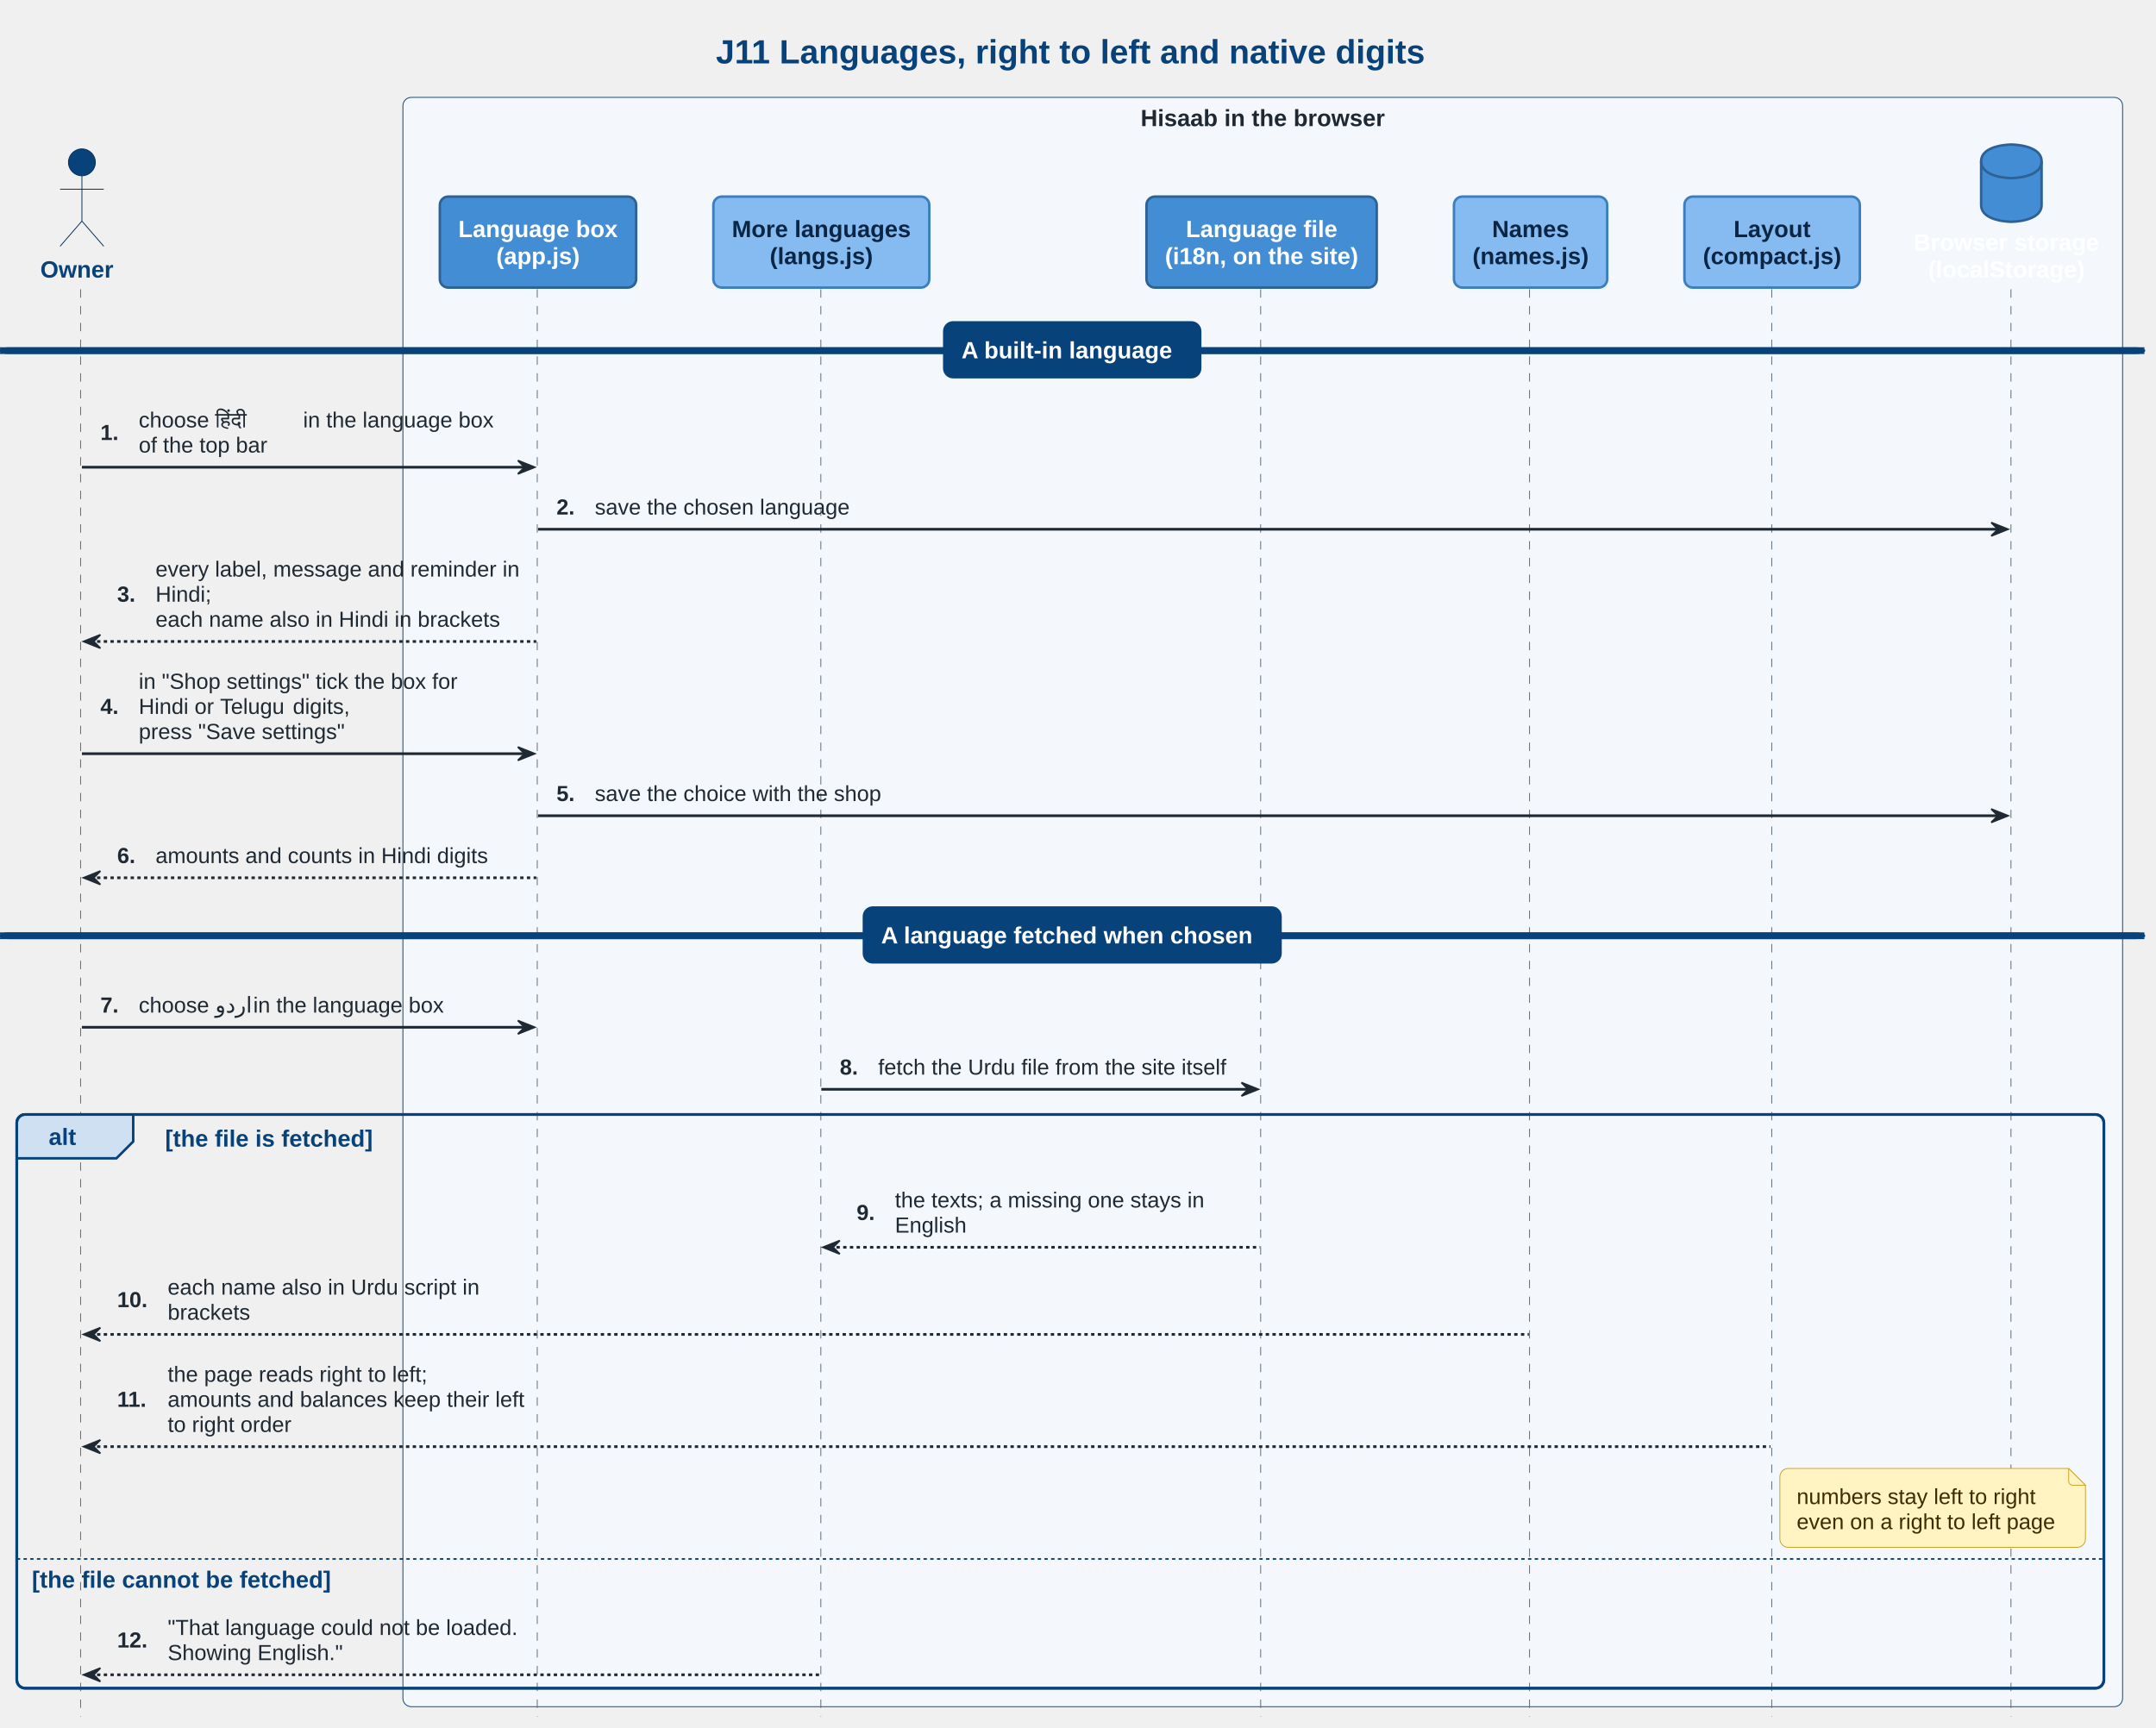
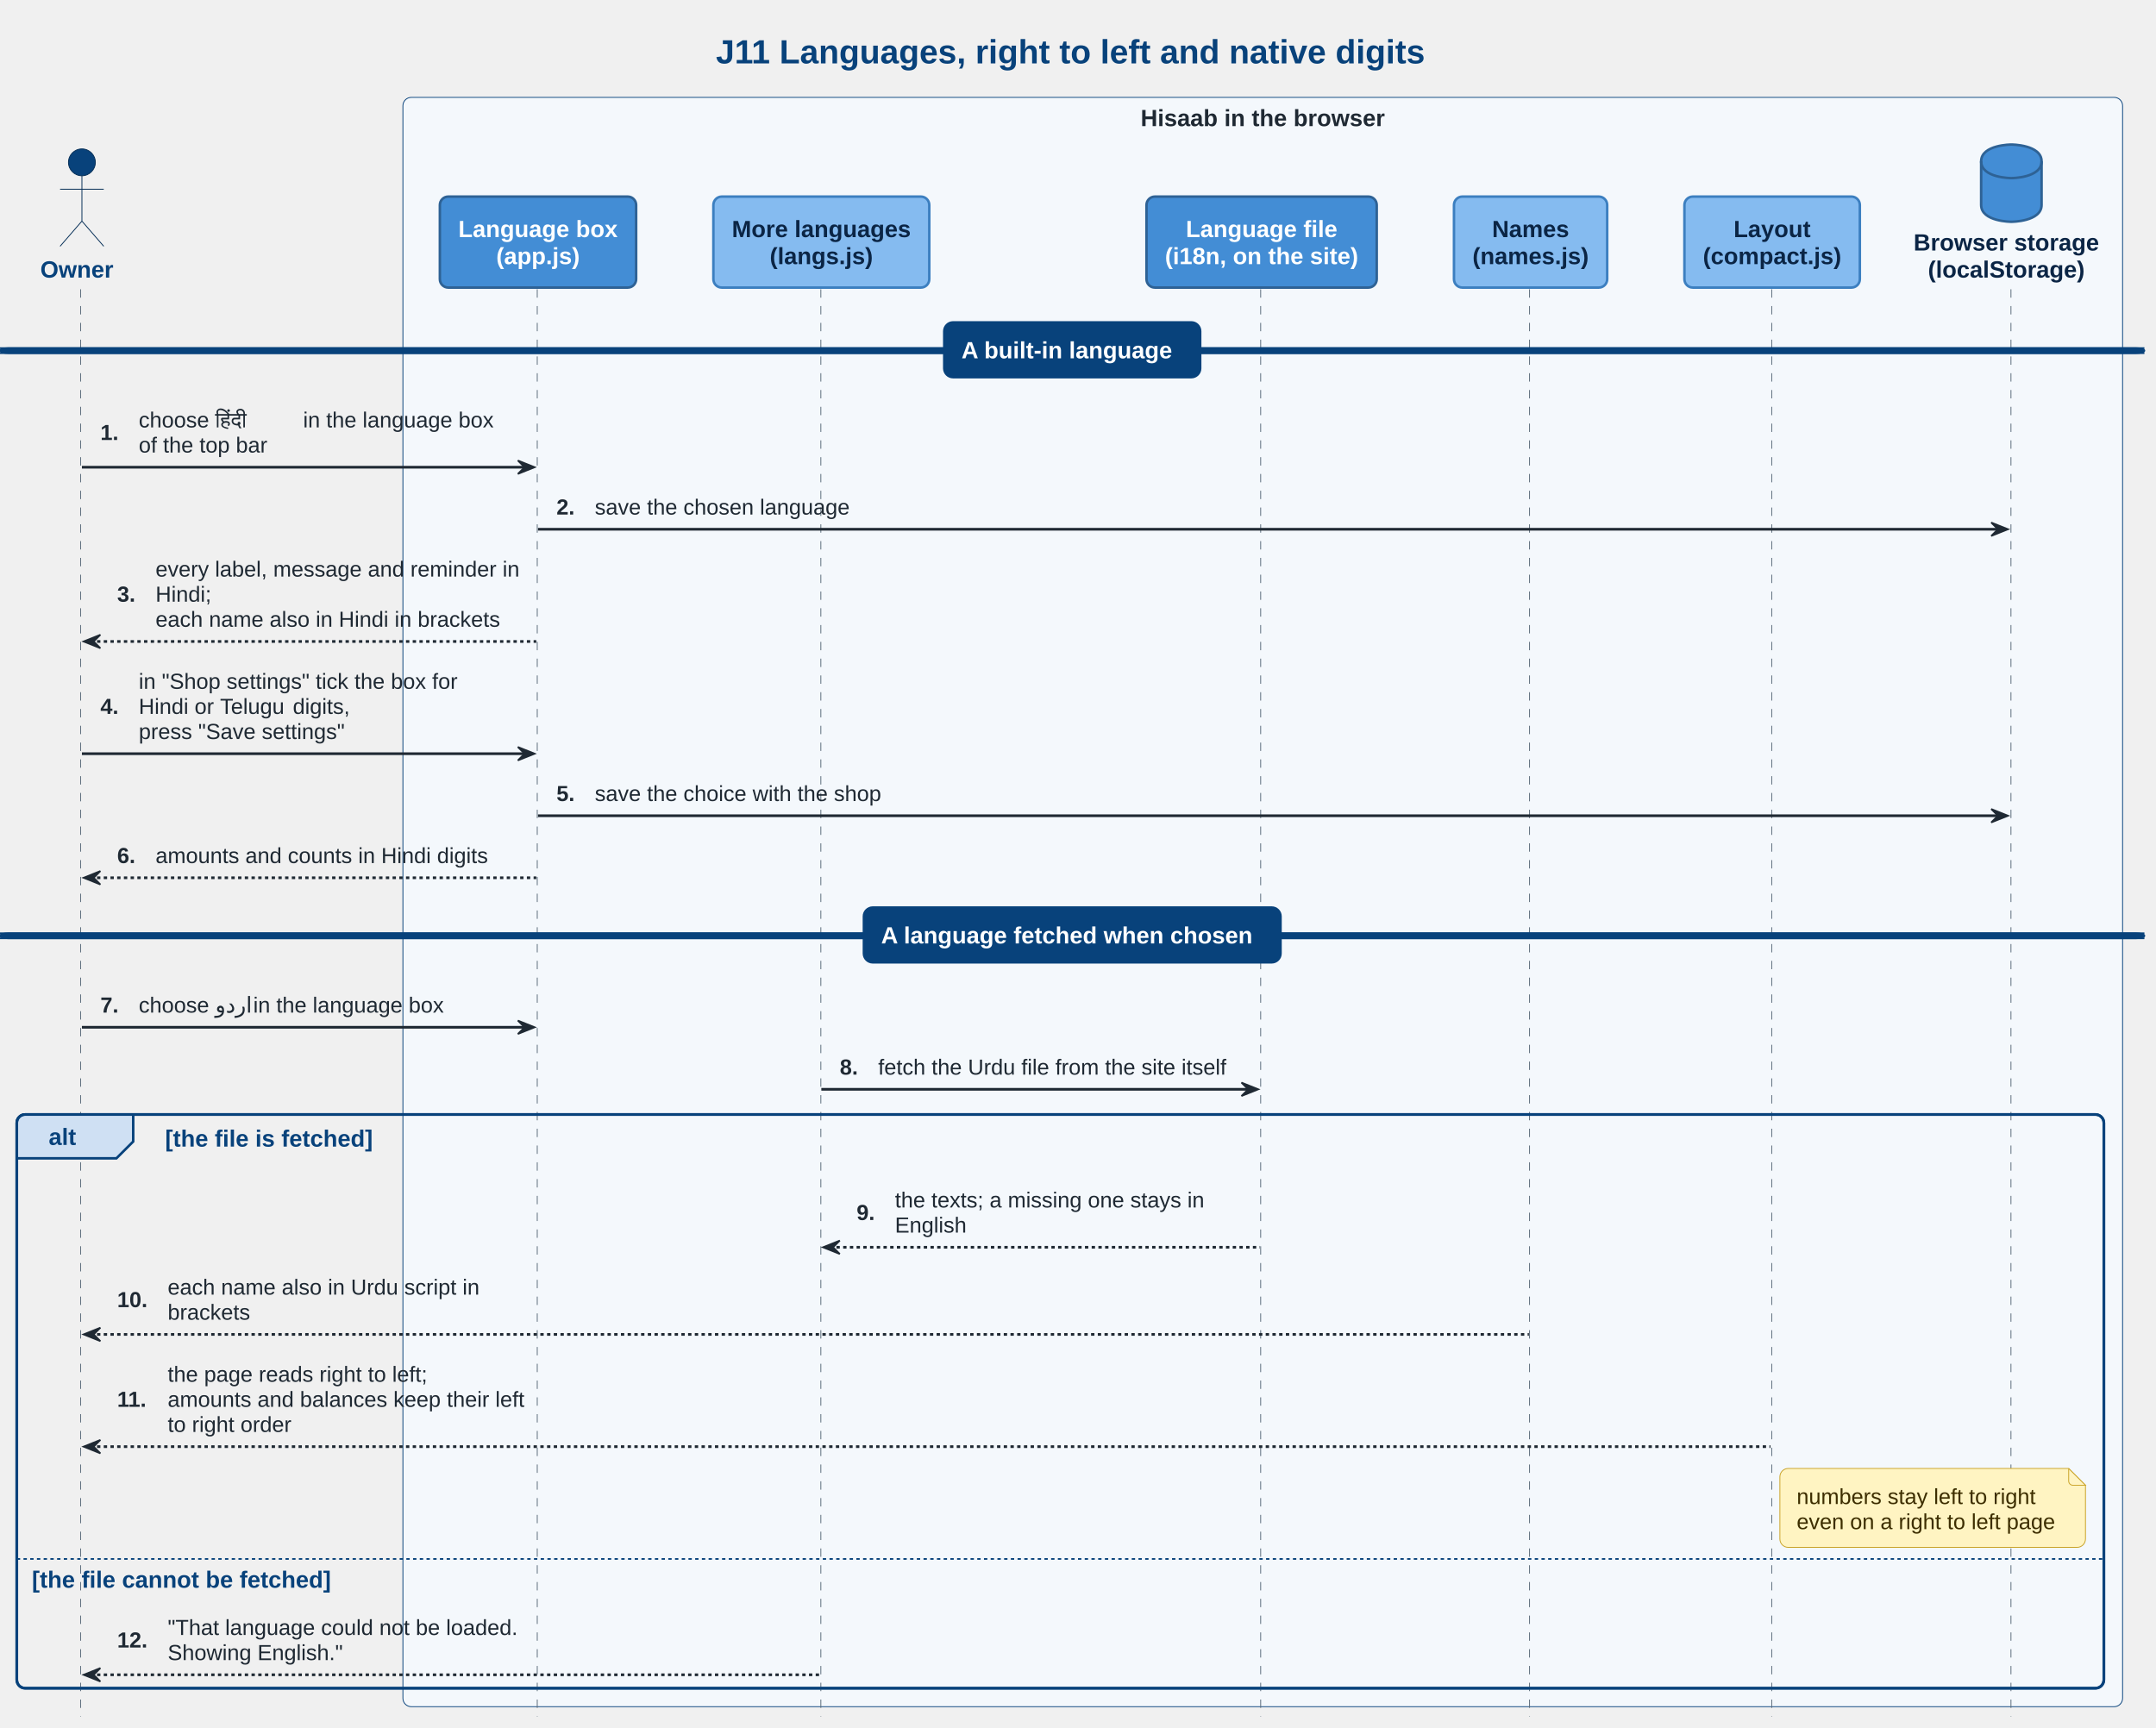
<svg xmlns="http://www.w3.org/2000/svg" contentStyleType="text/css" height="1029px" preserveAspectRatio="none" style="width:1284px;height:1029px;background:#FFFFFF;" version="1.1" viewBox="0 0 1284 1029" width="1284px" zoomAndPan="magnify">
  <defs />
  <g>
    <text fill="#08427B" font-family="Arial" font-size="20" font-weight="bold" lengthAdjust="spacing" textLength="423.398" x="426.352" y="37.76">J11 Languages, right to left and native digits</text>
    <rect fill="#F4F8FC" height="958.559" rx="5" ry="5" style="stroke:#08427B;stroke-width:0.5;" width="1024.148" x="239.955" y="57.998" />
    <text fill="#1F2933" font-family="Arial" font-size="14" font-weight="bold" lengthAdjust="spacing" textLength="145.482" x="679.288" y="75.13">Hisaab in the browser</text>
    <rect fill="none" height="341.732" rx="5" ry="5" style="stroke:#08427B;stroke-width:1.6;" width="1242.943" x="10" y="663.825" />
    <line style="stroke:#5B6B7A;stroke-width:0.5;stroke-dasharray:5.0,5.0;" x1="48" x2="48" y1="172.294" y2="1022.557" />
    <line style="stroke:#5B6B7A;stroke-width:0.5;stroke-dasharray:5.0,5.0;" x1="319.955" x2="319.955" y1="172.294" y2="1022.557" />
    <line style="stroke:#5B6B7A;stroke-width:0.5;stroke-dasharray:5.0,5.0;" x1="488.852" x2="488.852" y1="172.294" y2="1022.557" />
    <line style="stroke:#5B6B7A;stroke-width:0.5;stroke-dasharray:5.0,5.0;" x1="750.786" x2="750.786" y1="172.294" y2="1022.557" />
    <line style="stroke:#5B6B7A;stroke-width:0.5;stroke-dasharray:5.0,5.0;" x1="910.91" x2="910.91" y1="172.294" y2="1022.557" />
    <line style="stroke:#5B6B7A;stroke-width:0.5;stroke-dasharray:5.0,5.0;" x1="1055.158" x2="1055.158" y1="172.294" y2="1022.557" />
    <line style="stroke:#5B6B7A;stroke-width:0.5;stroke-dasharray:5.0,5.0;" x1="1197.62" x2="1197.62" y1="172.294" y2="1022.557" />
    <text fill="#08427B" font-family="Arial" font-size="14" font-weight="bold" lengthAdjust="spacing" textLength="43.565" x="24" y="165.327">Owner</text>
    <ellipse cx="48.783" cy="96.695" fill="#08427B" rx="8" ry="8" style="stroke:#052E56;stroke-width:0.5;" />
    <path d="M48.783,104.695 L48.783,131.695 M35.783,112.695 L61.783,112.695 M48.783,131.695 L35.783,146.695 M48.783,131.695 L61.783,146.695 " fill="none" style="stroke:#052E56;stroke-width:0.5;" />
    <rect fill="#438DD5" height="54.197" rx="5" ry="5" style="stroke:#2E6295;stroke-width:1.5;" width="116.897" x="261.955" y="117.097" />
    <text fill="#FFFFFF" font-family="Arial" font-size="14" font-weight="bold" lengthAdjust="spacing" textLength="94.897" x="272.955" y="141.228">Language box</text>
    <text fill="#FFFFFF" font-family="Arial" font-size="14" font-weight="bold" lengthAdjust="spacing" textLength="49.779" x="295.514" y="157.327">(app.js)</text>
    <rect fill="#85BBF0" height="54.197" rx="5" ry="5" style="stroke:#3C7FC0;stroke-width:1.5;" width="128.579" x="424.852" y="117.097" />
    <text fill="#0B2545" font-family="Arial" font-size="14" font-weight="bold" lengthAdjust="spacing" textLength="106.579" x="435.852" y="141.228">More languages</text>
    <text fill="#0B2545" font-family="Arial" font-size="14" font-weight="bold" lengthAdjust="spacing" textLength="61.455" x="458.414" y="157.327">(langs.js)</text>
    <rect fill="#438DD5" height="54.197" rx="5" ry="5" style="stroke:#2E6295;stroke-width:1.5;" width="137.124" x="682.786" y="117.097" />
    <text fill="#FFFFFF" font-family="Arial" font-size="14" font-weight="bold" lengthAdjust="spacing" textLength="90.234" x="706.231" y="141.228">Language file</text>
    <text fill="#FFFFFF" font-family="Arial" font-size="14" font-weight="bold" lengthAdjust="spacing" textLength="115.124" x="693.786" y="157.327">(i18n, on the site)</text>
    <rect fill="#85BBF0" height="54.197" rx="5" ry="5" style="stroke:#3C7FC0;stroke-width:1.5;" width="91.248" x="865.91" y="117.097" />
    <text fill="#0B2545" font-family="Arial" font-size="14" font-weight="bold" lengthAdjust="spacing" textLength="45.917" x="888.576" y="141.228">Names</text>
    <text fill="#0B2545" font-family="Arial" font-size="14" font-weight="bold" lengthAdjust="spacing" textLength="69.248" x="876.91" y="157.327">(names.js)</text>
    <rect fill="#85BBF0" height="54.197" rx="5" ry="5" style="stroke:#3C7FC0;stroke-width:1.5;" width="104.462" x="1003.158" y="117.097" />
    <text fill="#0B2545" font-family="Arial" font-size="14" font-weight="bold" lengthAdjust="spacing" textLength="45.89" x="1032.444" y="141.228">Layout</text>
    <text fill="#0B2545" font-family="Arial" font-size="14" font-weight="bold" lengthAdjust="spacing" textLength="82.462" x="1014.158" y="157.327">(compact.js)</text>
-     <text fill="#FFFFFF" font-family="Arial" font-size="14" font-weight="bold" lengthAdjust="spacing" textLength="110.482" x="1139.62" y="149.228">Browser storage</text>
-     <text fill="#FFFFFF" font-family="Arial" font-size="14" font-weight="bold" lengthAdjust="spacing" textLength="93.352" x="1148.186" y="165.327">(localStorage)</text>
+     <text fill="#0B2545" font-family="Arial" font-size="14" font-weight="bold" lengthAdjust="spacing" textLength="110.482" x="1139.62" y="149.228">Browser storage</text>
+     <text fill="#0B2545" font-family="Arial" font-size="14" font-weight="bold" lengthAdjust="spacing" textLength="93.352" x="1148.186" y="165.327">(localStorage)</text>
    <path d="M1179.861,96.097 C1179.861,86.097 1197.861,86.097 1197.861,86.097 C1197.861,86.097 1215.861,86.097 1215.861,96.097 L1215.861,122.097 C1215.861,132.097 1197.861,132.097 1197.861,132.097 C1197.861,132.097 1179.861,132.097 1179.861,122.097 L1179.861,96.097 " fill="#438DD5" style="stroke:#2E6295;stroke-width:1.5;" />
    <path d="M1179.861,96.097 C1179.861,106.097 1197.861,106.097 1197.861,106.097 C1197.861,106.097 1215.861,106.097 1215.861,96.097 " fill="none" style="stroke:#2E6295;stroke-width:1.5;" />
    <rect fill="#08427B" height="3" rx="5" ry="5" style="stroke:#08427B;stroke-width:1.0;" width="1277.102" x="0" y="207.343" />
    <line style="stroke:#08427B;stroke-width:1.0;" x1="0" x2="1277.102" y1="207.343" y2="207.343" />
    <line style="stroke:#08427B;stroke-width:1.0;" x1="0" x2="1277.102" y1="210.343" y2="210.343" />
    <rect fill="#08427B" height="32.099" rx="5" ry="5" style="stroke:#08427B;stroke-width:2.0;" width="151.883" x="562.61" y="192.294" />
    <text fill="#FFFFFF" font-family="Arial" font-size="14" font-weight="bold" lengthAdjust="spacing" textLength="125.993" x="572.61" y="213.426">A built-in language</text>
    <polygon fill="#1F2933" points="308.403,274.29,318.403,278.29,308.403,282.29,312.403,278.29" style="stroke:#1F2933;stroke-width:1.0;" />
    <line style="stroke:#1F2933;stroke-width:1.6;" x1="48.783" x2="314.403" y1="278.29" y2="278.29" />
    <text fill="#1F2933" font-family="Arial" font-size="13" font-weight="bold" lengthAdjust="spacing" textLength="10.842" x="59.783" y="262.061">1.</text>
    <text fill="#1F2933" font-family="Arial" font-size="13" lengthAdjust="spacing" textLength="41.92" x="82.624" y="254.586">choose</text>
    <text fill="#1F2933" font-family="Arial" font-size="13" lengthAdjust="spacing" textLength="3.612" x="124.544" y="254.586"> </text>
    <text fill="#1F2933" font-family="Arial" font-size="13" lengthAdjust="spacing" textLength="48.75" x="128.156" y="254.586">हिंदी</text>
    <text fill="#1F2933" font-family="Arial" font-size="13" lengthAdjust="spacing" textLength="3.612" x="176.906" y="254.586"> </text>
    <text fill="#1F2933" font-family="Arial" font-size="13" lengthAdjust="spacing" textLength="10.118" x="180.518" y="254.586">in</text>
    <text fill="#1F2933" font-family="Arial" font-size="13" lengthAdjust="spacing" textLength="3.612" x="190.636" y="254.586"> </text>
    <text fill="#1F2933" font-family="Arial" font-size="13" lengthAdjust="spacing" textLength="18.072" x="194.248" y="254.586">the</text>
    <text fill="#1F2933" font-family="Arial" font-size="13" lengthAdjust="spacing" textLength="3.612" x="212.32" y="254.586"> </text>
    <text fill="#1F2933" font-family="Arial" font-size="13" lengthAdjust="spacing" textLength="53.498" x="215.932" y="254.586">language</text>
    <text fill="#1F2933" font-family="Arial" font-size="13" lengthAdjust="spacing" textLength="3.612" x="269.43" y="254.586"> </text>
    <text fill="#1F2933" font-family="Arial" font-size="13" lengthAdjust="spacing" textLength="20.96" x="273.041" y="254.586">box</text>
    <text fill="#1F2933" font-family="Arial" font-size="13" lengthAdjust="spacing" textLength="10.842" x="82.624" y="269.535">of</text>
    <text fill="#1F2933" font-family="Arial" font-size="13" lengthAdjust="spacing" textLength="3.612" x="93.466" y="269.535"> </text>
    <text fill="#1F2933" font-family="Arial" font-size="13" lengthAdjust="spacing" textLength="18.072" x="97.078" y="269.535">the</text>
    <text fill="#1F2933" font-family="Arial" font-size="13" lengthAdjust="spacing" textLength="3.612" x="115.15" y="269.535"> </text>
    <text fill="#1F2933" font-family="Arial" font-size="13" lengthAdjust="spacing" textLength="18.072" x="118.762" y="269.535">top</text>
    <text fill="#1F2933" font-family="Arial" font-size="13" lengthAdjust="spacing" textLength="3.612" x="136.833" y="269.535"> </text>
    <text fill="#1F2933" font-family="Arial" font-size="13" lengthAdjust="spacing" textLength="18.789" x="140.445" y="269.535">bar</text>
    <polygon fill="#1F2933" points="1185.861,311.239,1195.861,315.239,1185.861,319.239,1189.861,315.239" style="stroke:#1F2933;stroke-width:1.0;" />
    <line style="stroke:#1F2933;stroke-width:1.6;" x1="320.403" x2="1191.861" y1="315.239" y2="315.239" />
    <text fill="#1F2933" font-family="Arial" font-size="13" font-weight="bold" lengthAdjust="spacing" textLength="10.842" x="331.403" y="306.484">2.</text>
    <text fill="#1F2933" font-family="Arial" font-size="13" lengthAdjust="spacing" textLength="27.46" x="354.245" y="306.484">save</text>
    <text fill="#1F2933" font-family="Arial" font-size="13" lengthAdjust="spacing" textLength="3.612" x="381.705" y="306.484"> </text>
    <text fill="#1F2933" font-family="Arial" font-size="13" lengthAdjust="spacing" textLength="18.072" x="385.317" y="306.484">the</text>
    <text fill="#1F2933" font-family="Arial" font-size="13" lengthAdjust="spacing" textLength="3.612" x="403.389" y="306.484"> </text>
    <text fill="#1F2933" font-family="Arial" font-size="13" lengthAdjust="spacing" textLength="41.92" x="407" y="306.484">chosen</text>
    <text fill="#1F2933" font-family="Arial" font-size="13" lengthAdjust="spacing" textLength="3.612" x="448.92" y="306.484"> </text>
    <text fill="#1F2933" font-family="Arial" font-size="13" lengthAdjust="spacing" textLength="53.498" x="452.532" y="306.484">language</text>
    <polygon fill="#1F2933" points="59.783,378.085,49.783,382.085,59.783,386.085,55.783,382.085" style="stroke:#1F2933;stroke-width:1.0;" />
    <line style="stroke:#1F2933;stroke-width:1.6;stroke-dasharray:2.0,2.0;" x1="53.783" x2="319.403" y1="382.085" y2="382.085" />
    <text fill="#1F2933" font-family="Arial" font-size="13" font-weight="bold" lengthAdjust="spacing" textLength="10.842" x="69.783" y="358.381">3.</text>
    <text fill="#1F2933" font-family="Arial" font-size="13" lengthAdjust="spacing" textLength="31.789" x="92.624" y="343.433">every</text>
    <text fill="#1F2933" font-family="Arial" font-size="13" lengthAdjust="spacing" textLength="3.612" x="124.414" y="343.433"> </text>
    <text fill="#1F2933" font-family="Arial" font-size="13" lengthAdjust="spacing" textLength="31.078" x="128.025" y="343.433">label,</text>
    <text fill="#1F2933" font-family="Arial" font-size="13" lengthAdjust="spacing" textLength="3.612" x="159.103" y="343.433"> </text>
    <text fill="#1F2933" font-family="Arial" font-size="13" lengthAdjust="spacing" textLength="52.749" x="162.715" y="343.433">message</text>
    <text fill="#1F2933" font-family="Arial" font-size="13" lengthAdjust="spacing" textLength="3.612" x="215.464" y="343.433"> </text>
    <text fill="#1F2933" font-family="Arial" font-size="13" lengthAdjust="spacing" textLength="21.69" x="219.076" y="343.433">and</text>
    <text fill="#1F2933" font-family="Arial" font-size="13" lengthAdjust="spacing" textLength="3.612" x="240.766" y="343.433"> </text>
    <text fill="#1F2933" font-family="Arial" font-size="13" lengthAdjust="spacing" textLength="51.295" x="244.378" y="343.433">reminder</text>
    <text fill="#1F2933" font-family="Arial" font-size="13" lengthAdjust="spacing" textLength="3.612" x="295.673" y="343.433"> </text>
    <text fill="#1F2933" font-family="Arial" font-size="13" lengthAdjust="spacing" textLength="10.118" x="299.285" y="343.433">in</text>
    <text fill="#1F2933" font-family="Arial" font-size="13" lengthAdjust="spacing" textLength="33.236" x="92.624" y="358.381">Hindi;</text>
    <text fill="#1F2933" font-family="Arial" font-size="13" lengthAdjust="spacing" textLength="28.19" x="92.624" y="373.33">each</text>
    <text fill="#1F2933" font-family="Arial" font-size="13" lengthAdjust="spacing" textLength="3.612" x="120.814" y="373.33"> </text>
    <text fill="#1F2933" font-family="Arial" font-size="13" lengthAdjust="spacing" textLength="32.519" x="124.426" y="373.33">name</text>
    <text fill="#1F2933" font-family="Arial" font-size="13" lengthAdjust="spacing" textLength="3.612" x="156.945" y="373.33"> </text>
    <text fill="#1F2933" font-family="Arial" font-size="13" lengthAdjust="spacing" textLength="23.848" x="160.557" y="373.33">also</text>
    <text fill="#1F2933" font-family="Arial" font-size="13" lengthAdjust="spacing" textLength="3.612" x="184.405" y="373.33"> </text>
    <text fill="#1F2933" font-family="Arial" font-size="13" lengthAdjust="spacing" textLength="10.118" x="188.017" y="373.33">in</text>
    <text fill="#1F2933" font-family="Arial" font-size="13" lengthAdjust="spacing" textLength="3.612" x="198.135" y="373.33"> </text>
    <text fill="#1F2933" font-family="Arial" font-size="13" lengthAdjust="spacing" textLength="29.625" x="201.747" y="373.33">Hindi</text>
    <text fill="#1F2933" font-family="Arial" font-size="13" lengthAdjust="spacing" textLength="3.612" x="231.372" y="373.33"> </text>
    <text fill="#1F2933" font-family="Arial" font-size="13" lengthAdjust="spacing" textLength="10.118" x="234.983" y="373.33">in</text>
    <text fill="#1F2933" font-family="Arial" font-size="13" lengthAdjust="spacing" textLength="3.612" x="245.102" y="373.33"> </text>
    <text fill="#1F2933" font-family="Arial" font-size="13" lengthAdjust="spacing" textLength="49.131" x="248.713" y="373.33">brackets</text>
    <polygon fill="#1F2933" points="308.403,444.931,318.403,448.931,308.403,452.931,312.403,448.931" style="stroke:#1F2933;stroke-width:1.0;" />
    <line style="stroke:#1F2933;stroke-width:1.6;" x1="48.783" x2="314.403" y1="448.931" y2="448.931" />
    <text fill="#1F2933" font-family="Arial" font-size="13" font-weight="bold" lengthAdjust="spacing" textLength="10.842" x="59.783" y="425.228">4.</text>
    <text fill="#1F2933" font-family="Arial" font-size="13" lengthAdjust="spacing" textLength="10.118" x="82.624" y="410.279">in</text>
    <text fill="#1F2933" font-family="Arial" font-size="13" lengthAdjust="spacing" textLength="3.612" x="92.743" y="410.279"> </text>
    <text fill="#1F2933" font-family="Arial" font-size="13" lengthAdjust="spacing" textLength="34.976" x="96.355" y="410.279">"Shop</text>
    <text fill="#1F2933" font-family="Arial" font-size="13" lengthAdjust="spacing" textLength="3.612" x="131.33" y="410.279"> </text>
    <text fill="#1F2933" font-family="Arial" font-size="13" lengthAdjust="spacing" textLength="49.416" x="134.942" y="410.279">settings"</text>
    <text fill="#1F2933" font-family="Arial" font-size="13" lengthAdjust="spacing" textLength="3.612" x="184.358" y="410.279"> </text>
    <text fill="#1F2933" font-family="Arial" font-size="13" lengthAdjust="spacing" textLength="19.5" x="187.97" y="410.279">tick</text>
    <text fill="#1F2933" font-family="Arial" font-size="13" lengthAdjust="spacing" textLength="3.612" x="207.47" y="410.279"> </text>
    <text fill="#1F2933" font-family="Arial" font-size="13" lengthAdjust="spacing" textLength="18.072" x="211.082" y="410.279">the</text>
    <text fill="#1F2933" font-family="Arial" font-size="13" lengthAdjust="spacing" textLength="3.612" x="229.154" y="410.279"> </text>
    <text fill="#1F2933" font-family="Arial" font-size="13" lengthAdjust="spacing" textLength="20.96" x="232.766" y="410.279">box</text>
    <text fill="#1F2933" font-family="Arial" font-size="13" lengthAdjust="spacing" textLength="3.612" x="253.726" y="410.279"> </text>
    <text fill="#1F2933" font-family="Arial" font-size="13" lengthAdjust="spacing" textLength="15.171" x="257.337" y="410.279">for</text>
    <text fill="#1F2933" font-family="Arial" font-size="13" lengthAdjust="spacing" textLength="29.625" x="82.624" y="425.228">Hindi</text>
    <text fill="#1F2933" font-family="Arial" font-size="13" lengthAdjust="spacing" textLength="3.612" x="112.249" y="425.228"> </text>
    <text fill="#1F2933" font-family="Arial" font-size="13" lengthAdjust="spacing" textLength="11.559" x="115.861" y="425.228">or</text>
    <text fill="#1F2933" font-family="Arial" font-size="13" lengthAdjust="spacing" textLength="3.612" x="127.42" y="425.228"> </text>
    <text fill="#1F2933" font-family="Arial" font-size="13" lengthAdjust="spacing" textLength="39.749" x="131.032" y="425.228">Telugu</text>
    <text fill="#1F2933" font-family="Arial" font-size="13" lengthAdjust="spacing" textLength="3.612" x="170.781" y="425.228"> </text>
    <text fill="#1F2933" font-family="Arial" font-size="13" lengthAdjust="spacing" textLength="33.96" x="174.393" y="425.228">digits,</text>
    <text fill="#1F2933" font-family="Arial" font-size="13" lengthAdjust="spacing" textLength="31.789" x="82.624" y="440.176">press</text>
    <text fill="#1F2933" font-family="Arial" font-size="13" lengthAdjust="spacing" textLength="3.612" x="114.414" y="440.176"> </text>
    <text fill="#1F2933" font-family="Arial" font-size="13" lengthAdjust="spacing" textLength="34.246" x="118.025" y="440.176">"Save</text>
    <text fill="#1F2933" font-family="Arial" font-size="13" lengthAdjust="spacing" textLength="3.612" x="152.271" y="440.176"> </text>
    <text fill="#1F2933" font-family="Arial" font-size="13" lengthAdjust="spacing" textLength="49.416" x="155.883" y="440.176">settings"</text>
    <polygon fill="#1F2933" points="1185.861,481.88,1195.861,485.88,1185.861,489.88,1189.861,485.88" style="stroke:#1F2933;stroke-width:1.0;" />
    <line style="stroke:#1F2933;stroke-width:1.6;" x1="320.403" x2="1191.861" y1="485.88" y2="485.88" />
    <text fill="#1F2933" font-family="Arial" font-size="13" font-weight="bold" lengthAdjust="spacing" textLength="10.842" x="331.403" y="477.125">5.</text>
    <text fill="#1F2933" font-family="Arial" font-size="13" lengthAdjust="spacing" textLength="27.46" x="354.245" y="477.125">save</text>
    <text fill="#1F2933" font-family="Arial" font-size="13" lengthAdjust="spacing" textLength="3.612" x="381.705" y="477.125"> </text>
    <text fill="#1F2933" font-family="Arial" font-size="13" lengthAdjust="spacing" textLength="18.072" x="385.317" y="477.125">the</text>
    <text fill="#1F2933" font-family="Arial" font-size="13" lengthAdjust="spacing" textLength="3.612" x="403.389" y="477.125"> </text>
    <text fill="#1F2933" font-family="Arial" font-size="13" lengthAdjust="spacing" textLength="37.578" x="407" y="477.125">choice</text>
    <text fill="#1F2933" font-family="Arial" font-size="13" lengthAdjust="spacing" textLength="3.612" x="444.579" y="477.125"> </text>
    <text fill="#1F2933" font-family="Arial" font-size="13" lengthAdjust="spacing" textLength="23.118" x="448.19" y="477.125">with</text>
    <text fill="#1F2933" font-family="Arial" font-size="13" lengthAdjust="spacing" textLength="3.612" x="471.309" y="477.125"> </text>
    <text fill="#1F2933" font-family="Arial" font-size="13" lengthAdjust="spacing" textLength="18.072" x="474.92" y="477.125">the</text>
    <text fill="#1F2933" font-family="Arial" font-size="13" lengthAdjust="spacing" textLength="3.612" x="492.992" y="477.125"> </text>
    <text fill="#1F2933" font-family="Arial" font-size="13" lengthAdjust="spacing" textLength="28.19" x="496.604" y="477.125">shop</text>
    <polygon fill="#1F2933" points="59.783,518.829,49.783,522.829,59.783,526.829,55.783,522.829" style="stroke:#1F2933;stroke-width:1.0;" />
    <line style="stroke:#1F2933;stroke-width:1.6;stroke-dasharray:2.0,2.0;" x1="53.783" x2="319.403" y1="522.829" y2="522.829" />
    <text fill="#1F2933" font-family="Arial" font-size="13" font-weight="bold" lengthAdjust="spacing" textLength="10.842" x="69.783" y="514.074">6.</text>
    <text fill="#1F2933" font-family="Arial" font-size="13" lengthAdjust="spacing" textLength="49.861" x="92.624" y="514.074">amounts</text>
    <text fill="#1F2933" font-family="Arial" font-size="13" lengthAdjust="spacing" textLength="3.612" x="142.485" y="514.074"> </text>
    <text fill="#1F2933" font-family="Arial" font-size="13" lengthAdjust="spacing" textLength="21.69" x="146.097" y="514.074">and</text>
    <text fill="#1F2933" font-family="Arial" font-size="13" lengthAdjust="spacing" textLength="3.612" x="167.787" y="514.074"> </text>
    <text fill="#1F2933" font-family="Arial" font-size="13" lengthAdjust="spacing" textLength="38.302" x="171.399" y="514.074">counts</text>
    <text fill="#1F2933" font-family="Arial" font-size="13" lengthAdjust="spacing" textLength="3.612" x="209.701" y="514.074"> </text>
    <text fill="#1F2933" font-family="Arial" font-size="13" lengthAdjust="spacing" textLength="10.118" x="213.312" y="514.074">in</text>
    <text fill="#1F2933" font-family="Arial" font-size="13" lengthAdjust="spacing" textLength="3.612" x="223.431" y="514.074"> </text>
    <text fill="#1F2933" font-family="Arial" font-size="13" lengthAdjust="spacing" textLength="29.625" x="227.042" y="514.074">Hindi</text>
    <text fill="#1F2933" font-family="Arial" font-size="13" lengthAdjust="spacing" textLength="3.612" x="256.667" y="514.074"> </text>
    <text fill="#1F2933" font-family="Arial" font-size="13" lengthAdjust="spacing" textLength="30.348" x="260.279" y="514.074">digits</text>
    <rect fill="#08427B" height="3" rx="5" ry="5" style="stroke:#08427B;stroke-width:1.0;" width="1277.102" x="0" y="555.878" />
    <line style="stroke:#08427B;stroke-width:1.0;" x1="0" x2="1277.102" y1="555.878" y2="555.878" />
    <line style="stroke:#08427B;stroke-width:1.0;" x1="0" x2="1277.102" y1="558.878" y2="558.878" />
    <rect fill="#08427B" height="32.099" rx="5" ry="5" style="stroke:#08427B;stroke-width:2.0;" width="247.593" x="514.755" y="540.829" />
    <text fill="#FFFFFF" font-family="Arial" font-size="14" font-weight="bold" lengthAdjust="spacing" textLength="221.703" x="524.755" y="561.96">A language fetched when chosen</text>
    <polygon fill="#1F2933" points="308.403,607.876,318.403,611.876,308.403,615.876,312.403,611.876" style="stroke:#1F2933;stroke-width:1.0;" />
    <line style="stroke:#1F2933;stroke-width:1.6;" x1="48.783" x2="314.403" y1="611.876" y2="611.876" />
    <text fill="#1F2933" font-family="Arial" font-size="13" font-weight="bold" lengthAdjust="spacing" textLength="10.842" x="59.783" y="603.121">7.</text>
    <text fill="#1F2933" font-family="Arial" font-size="13" lengthAdjust="spacing" textLength="41.92" x="82.624" y="603.121">choose</text>
    <text fill="#1F2933" font-family="Arial" font-size="13" lengthAdjust="spacing" textLength="3.612" x="124.544" y="603.121"> </text>
    <text fill="#1F2933" font-family="Arial" font-size="13" lengthAdjust="spacing" textLength="19.049" x="128.156" y="603.121">اردو</text>
    <text fill="#1F2933" font-family="Arial" font-size="13" lengthAdjust="spacing" textLength="3.612" x="147.206" y="603.121"> </text>
    <text fill="#1F2933" font-family="Arial" font-size="13" lengthAdjust="spacing" textLength="10.118" x="150.817" y="603.121">in</text>
    <text fill="#1F2933" font-family="Arial" font-size="13" lengthAdjust="spacing" textLength="3.612" x="160.935" y="603.121"> </text>
    <text fill="#1F2933" font-family="Arial" font-size="13" lengthAdjust="spacing" textLength="18.072" x="164.547" y="603.121">the</text>
    <text fill="#1F2933" font-family="Arial" font-size="13" lengthAdjust="spacing" textLength="3.612" x="182.619" y="603.121"> </text>
    <text fill="#1F2933" font-family="Arial" font-size="13" lengthAdjust="spacing" textLength="53.498" x="186.231" y="603.121">language</text>
    <text fill="#1F2933" font-family="Arial" font-size="13" lengthAdjust="spacing" textLength="3.612" x="239.729" y="603.121"> </text>
    <text fill="#1F2933" font-family="Arial" font-size="13" lengthAdjust="spacing" textLength="20.96" x="243.341" y="603.121">box</text>
    <polygon fill="#1F2933" points="739.348,644.825,749.348,648.825,739.348,652.825,743.348,648.825" style="stroke:#1F2933;stroke-width:1.0;" />
    <line style="stroke:#1F2933;stroke-width:1.6;" x1="489.141" x2="745.348" y1="648.825" y2="648.825" />
    <text fill="#1F2933" font-family="Arial" font-size="13" font-weight="bold" lengthAdjust="spacing" textLength="10.842" x="500.141" y="640.07">8.</text>
    <text fill="#1F2933" font-family="Arial" font-size="13" lengthAdjust="spacing" textLength="28.184" x="522.983" y="640.07">fetch</text>
    <text fill="#1F2933" font-family="Arial" font-size="13" lengthAdjust="spacing" textLength="3.612" x="551.167" y="640.07"> </text>
    <text fill="#1F2933" font-family="Arial" font-size="13" lengthAdjust="spacing" textLength="18.072" x="554.778" y="640.07">the</text>
    <text fill="#1F2933" font-family="Arial" font-size="13" lengthAdjust="spacing" textLength="3.612" x="572.85" y="640.07"> </text>
    <text fill="#1F2933" font-family="Arial" font-size="13" lengthAdjust="spacing" textLength="28.177" x="576.462" y="640.07">Urdu</text>
    <text fill="#1F2933" font-family="Arial" font-size="13" lengthAdjust="spacing" textLength="3.612" x="604.639" y="640.07"> </text>
    <text fill="#1F2933" font-family="Arial" font-size="13" lengthAdjust="spacing" textLength="16.618" x="608.251" y="640.07">file</text>
    <text fill="#1F2933" font-family="Arial" font-size="13" lengthAdjust="spacing" textLength="3.612" x="624.869" y="640.07"> </text>
    <text fill="#1F2933" font-family="Arial" font-size="13" lengthAdjust="spacing" textLength="26" x="628.481" y="640.07">from</text>
    <text fill="#1F2933" font-family="Arial" font-size="13" lengthAdjust="spacing" textLength="3.612" x="654.481" y="640.07"> </text>
    <text fill="#1F2933" font-family="Arial" font-size="13" lengthAdjust="spacing" textLength="18.072" x="658.093" y="640.07">the</text>
    <text fill="#1F2933" font-family="Arial" font-size="13" lengthAdjust="spacing" textLength="3.612" x="676.165" y="640.07"> </text>
    <text fill="#1F2933" font-family="Arial" font-size="13" lengthAdjust="spacing" textLength="20.23" x="679.776" y="640.07">site</text>
    <text fill="#1F2933" font-family="Arial" font-size="13" lengthAdjust="spacing" textLength="3.612" x="700.006" y="640.07"> </text>
    <text fill="#1F2933" font-family="Arial" font-size="13" lengthAdjust="spacing" textLength="26.73" x="703.618" y="640.07">itself</text>
    <path d="M15,663.825 L79.338,663.825 L79.338,679.923 L69.338,689.923 L10,689.923 L10,668.825 A5,5 0 0 1 15,663.825 " fill="#CFE0F3" style="stroke:#08427B;stroke-width:1.5;" />
    <rect fill="none" height="341.732" rx="5" ry="5" style="stroke:#08427B;stroke-width:1.6;" width="1242.943" x="10" y="663.825" />
    <text fill="#08427B" font-family="Arial" font-size="14" font-weight="bold" lengthAdjust="spacing" textLength="16.338" x="29" y="681.957">alt</text>
    <text fill="#08427B" font-family="Arial" font-size="14" font-weight="bold" lengthAdjust="spacing" textLength="123.683" x="98.338" y="682.957">[the file is fetched]</text>
    <polygon fill="#1F2933" points="500.141,738.919,490.141,742.919,500.141,746.919,496.141,742.919" style="stroke:#1F2933;stroke-width:1.0;" />
    <line style="stroke:#1F2933;stroke-width:1.6;stroke-dasharray:2.0,2.0;" x1="494.141" x2="750.348" y1="742.919" y2="742.919" />
    <text fill="#1F2933" font-family="Arial" font-size="13" font-weight="bold" lengthAdjust="spacing" textLength="10.842" x="510.141" y="726.69">9.</text>
    <text fill="#1F2933" font-family="Arial" font-size="13" lengthAdjust="spacing" textLength="18.072" x="532.983" y="719.216">the</text>
    <text fill="#1F2933" font-family="Arial" font-size="13" lengthAdjust="spacing" textLength="3.612" x="551.055" y="719.216"> </text>
    <text fill="#1F2933" font-family="Arial" font-size="13" lengthAdjust="spacing" textLength="31.065" x="554.667" y="719.216">texts;</text>
    <text fill="#1F2933" font-family="Arial" font-size="13" lengthAdjust="spacing" textLength="3.612" x="585.732" y="719.216"> </text>
    <text fill="#1F2933" font-family="Arial" font-size="13" lengthAdjust="spacing" textLength="7.23" x="589.344" y="719.216">a</text>
    <text fill="#1F2933" font-family="Arial" font-size="13" lengthAdjust="spacing" textLength="3.612" x="596.574" y="719.216"> </text>
    <text fill="#1F2933" font-family="Arial" font-size="13" lengthAdjust="spacing" textLength="44.065" x="600.186" y="719.216">missing</text>
    <text fill="#1F2933" font-family="Arial" font-size="13" lengthAdjust="spacing" textLength="3.612" x="644.251" y="719.216"> </text>
    <text fill="#1F2933" font-family="Arial" font-size="13" lengthAdjust="spacing" textLength="21.69" x="647.863" y="719.216">one</text>
    <text fill="#1F2933" font-family="Arial" font-size="13" lengthAdjust="spacing" textLength="3.612" x="669.553" y="719.216"> </text>
    <text fill="#1F2933" font-family="Arial" font-size="13" lengthAdjust="spacing" textLength="30.342" x="673.165" y="719.216">stays</text>
    <text fill="#1F2933" font-family="Arial" font-size="13" lengthAdjust="spacing" textLength="3.612" x="703.506" y="719.216"> </text>
    <text fill="#1F2933" font-family="Arial" font-size="13" lengthAdjust="spacing" textLength="10.118" x="707.118" y="719.216">in</text>
    <text fill="#1F2933" font-family="Arial" font-size="13" lengthAdjust="spacing" textLength="42.637" x="532.983" y="734.165">English</text>
    <polygon fill="#1F2933" points="59.783,790.817,49.783,794.817,59.783,798.817,55.783,794.817" style="stroke:#1F2933;stroke-width:1.0;" />
    <line style="stroke:#1F2933;stroke-width:1.6;stroke-dasharray:2.0,2.0;" x1="53.783" x2="910.534" y1="794.817" y2="794.817" />
    <text fill="#1F2933" font-family="Arial" font-size="13" font-weight="bold" lengthAdjust="spacing" textLength="18.072" x="69.783" y="778.588">10.</text>
    <text fill="#1F2933" font-family="Arial" font-size="13" lengthAdjust="spacing" textLength="28.19" x="99.855" y="771.113">each</text>
    <text fill="#1F2933" font-family="Arial" font-size="13" lengthAdjust="spacing" textLength="3.612" x="128.044" y="771.113"> </text>
    <text fill="#1F2933" font-family="Arial" font-size="13" lengthAdjust="spacing" textLength="32.519" x="131.656" y="771.113">name</text>
    <text fill="#1F2933" font-family="Arial" font-size="13" lengthAdjust="spacing" textLength="3.612" x="164.175" y="771.113"> </text>
    <text fill="#1F2933" font-family="Arial" font-size="13" lengthAdjust="spacing" textLength="23.848" x="167.787" y="771.113">also</text>
    <text fill="#1F2933" font-family="Arial" font-size="13" lengthAdjust="spacing" textLength="3.612" x="191.635" y="771.113"> </text>
    <text fill="#1F2933" font-family="Arial" font-size="13" lengthAdjust="spacing" textLength="10.118" x="195.247" y="771.113">in</text>
    <text fill="#1F2933" font-family="Arial" font-size="13" lengthAdjust="spacing" textLength="3.612" x="205.365" y="771.113"> </text>
    <text fill="#1F2933" font-family="Arial" font-size="13" lengthAdjust="spacing" textLength="28.177" x="208.977" y="771.113">Urdu</text>
    <text fill="#1F2933" font-family="Arial" font-size="13" lengthAdjust="spacing" textLength="3.612" x="237.154" y="771.113"> </text>
    <text fill="#1F2933" font-family="Arial" font-size="13" lengthAdjust="spacing" textLength="31.059" x="240.766" y="771.113">script</text>
    <text fill="#1F2933" font-family="Arial" font-size="13" lengthAdjust="spacing" textLength="3.612" x="271.825" y="771.113"> </text>
    <text fill="#1F2933" font-family="Arial" font-size="13" lengthAdjust="spacing" textLength="10.118" x="275.437" y="771.113">in</text>
    <text fill="#1F2933" font-family="Arial" font-size="13" lengthAdjust="spacing" textLength="49.131" x="99.855" y="786.062">brackets</text>
    <polygon fill="#1F2933" points="59.783,857.663,49.783,861.663,59.783,865.663,55.783,861.663" style="stroke:#1F2933;stroke-width:1.0;" />
    <line style="stroke:#1F2933;stroke-width:1.6;stroke-dasharray:2.0,2.0;" x1="53.783" x2="1054.389" y1="861.663" y2="861.663" />
    <text fill="#1F2933" font-family="Arial" font-size="13" font-weight="bold" lengthAdjust="spacing" textLength="18.072" x="69.783" y="837.96">11.</text>
    <text fill="#1F2933" font-family="Arial" font-size="13" lengthAdjust="spacing" textLength="18.072" x="99.855" y="823.011">the</text>
    <text fill="#1F2933" font-family="Arial" font-size="13" lengthAdjust="spacing" textLength="3.612" x="117.926" y="823.011"> </text>
    <text fill="#1F2933" font-family="Arial" font-size="13" lengthAdjust="spacing" textLength="28.92" x="121.538" y="823.011">page</text>
    <text fill="#1F2933" font-family="Arial" font-size="13" lengthAdjust="spacing" textLength="3.612" x="150.458" y="823.011"> </text>
    <text fill="#1F2933" font-family="Arial" font-size="13" lengthAdjust="spacing" textLength="32.519" x="154.07" y="823.011">reads</text>
    <text fill="#1F2933" font-family="Arial" font-size="13" lengthAdjust="spacing" textLength="3.612" x="186.589" y="823.011"> </text>
    <text fill="#1F2933" font-family="Arial" font-size="13" lengthAdjust="spacing" textLength="25.289" x="190.201" y="823.011">right</text>
    <text fill="#1F2933" font-family="Arial" font-size="13" lengthAdjust="spacing" textLength="3.612" x="215.49" y="823.011"> </text>
    <text fill="#1F2933" font-family="Arial" font-size="13" lengthAdjust="spacing" textLength="10.842" x="219.102" y="823.011">to</text>
    <text fill="#1F2933" font-family="Arial" font-size="13" lengthAdjust="spacing" textLength="3.612" x="229.943" y="823.011"> </text>
    <text fill="#1F2933" font-family="Arial" font-size="13" lengthAdjust="spacing" textLength="20.954" x="233.555" y="823.011">left;</text>
    <text fill="#1F2933" font-family="Arial" font-size="13" lengthAdjust="spacing" textLength="49.861" x="99.855" y="837.96">amounts</text>
    <text fill="#1F2933" font-family="Arial" font-size="13" lengthAdjust="spacing" textLength="3.612" x="149.715" y="837.96"> </text>
    <text fill="#1F2933" font-family="Arial" font-size="13" lengthAdjust="spacing" textLength="21.69" x="153.327" y="837.96">and</text>
    <text fill="#1F2933" font-family="Arial" font-size="13" lengthAdjust="spacing" textLength="3.612" x="175.017" y="837.96"> </text>
    <text fill="#1F2933" font-family="Arial" font-size="13" lengthAdjust="spacing" textLength="52.038" x="178.629" y="837.96">balances</text>
    <text fill="#1F2933" font-family="Arial" font-size="13" lengthAdjust="spacing" textLength="3.612" x="230.667" y="837.96"> </text>
    <text fill="#1F2933" font-family="Arial" font-size="13" lengthAdjust="spacing" textLength="28.19" x="234.279" y="837.96">keep</text>
    <text fill="#1F2933" font-family="Arial" font-size="13" lengthAdjust="spacing" textLength="3.612" x="262.469" y="837.96"> </text>
    <text fill="#1F2933" font-family="Arial" font-size="13" lengthAdjust="spacing" textLength="25.289" x="266.081" y="837.96">their</text>
    <text fill="#1F2933" font-family="Arial" font-size="13" lengthAdjust="spacing" textLength="3.612" x="291.37" y="837.96"> </text>
    <text fill="#1F2933" font-family="Arial" font-size="13" lengthAdjust="spacing" textLength="17.342" x="294.981" y="837.96">left</text>
    <text fill="#1F2933" font-family="Arial" font-size="13" lengthAdjust="spacing" textLength="10.842" x="99.855" y="852.908">to</text>
    <text fill="#1F2933" font-family="Arial" font-size="13" lengthAdjust="spacing" textLength="3.612" x="110.696" y="852.908"> </text>
    <text fill="#1F2933" font-family="Arial" font-size="13" lengthAdjust="spacing" textLength="25.289" x="114.308" y="852.908">right</text>
    <text fill="#1F2933" font-family="Arial" font-size="13" lengthAdjust="spacing" textLength="3.612" x="139.597" y="852.908"> </text>
    <text fill="#1F2933" font-family="Arial" font-size="13" lengthAdjust="spacing" textLength="30.348" x="143.209" y="852.908">order</text>
    <path d="M1060,879.663 L1060,916.663 A5,5 0 0 0 1065,921.663 L1237,921.663 A5,5 0 0 0 1242,916.663 L1242,884.663 L1232,874.663 L1065,874.663 A5,5 0 0 0 1060,879.663 " fill="#FFF4C2" style="stroke:#C9A227;stroke-width:0.5;" />
    <path d="M1232,874.663 L1232,882.163 A2.5,2.5 0 0 0 1234.5,884.663 L1242,884.663 L1232,874.663 " fill="#FFF4C2" style="stroke:#C9A227;stroke-width:0.5;" />
    <text fill="#3D2E00" font-family="Arial" font-size="13" lengthAdjust="spacing" textLength="50.578" x="1070" y="895.857">numbers</text>
    <text fill="#3D2E00" font-family="Arial" font-size="13" lengthAdjust="spacing" textLength="3.612" x="1120.578" y="895.857"> </text>
    <text fill="#3D2E00" font-family="Arial" font-size="13" lengthAdjust="spacing" textLength="23.842" x="1124.19" y="895.857">stay</text>
    <text fill="#3D2E00" font-family="Arial" font-size="13" lengthAdjust="spacing" textLength="3.612" x="1148.032" y="895.857"> </text>
    <text fill="#3D2E00" font-family="Arial" font-size="13" lengthAdjust="spacing" textLength="17.342" x="1151.644" y="895.857">left</text>
    <text fill="#3D2E00" font-family="Arial" font-size="13" lengthAdjust="spacing" textLength="3.612" x="1168.985" y="895.857"> </text>
    <text fill="#3D2E00" font-family="Arial" font-size="13" lengthAdjust="spacing" textLength="10.842" x="1172.597" y="895.857">to</text>
    <text fill="#3D2E00" font-family="Arial" font-size="13" lengthAdjust="spacing" textLength="3.612" x="1183.439" y="895.857"> </text>
    <text fill="#3D2E00" font-family="Arial" font-size="13" lengthAdjust="spacing" textLength="25.289" x="1187.051" y="895.857">right</text>
    <text fill="#3D2E00" font-family="Arial" font-size="13" lengthAdjust="spacing" textLength="28.19" x="1070" y="910.806">even</text>
    <text fill="#3D2E00" font-family="Arial" font-size="13" lengthAdjust="spacing" textLength="3.612" x="1098.19" y="910.806"> </text>
    <text fill="#3D2E00" font-family="Arial" font-size="13" lengthAdjust="spacing" textLength="14.46" x="1101.802" y="910.806">on</text>
    <text fill="#3D2E00" font-family="Arial" font-size="13" lengthAdjust="spacing" textLength="3.612" x="1116.262" y="910.806"> </text>
    <text fill="#3D2E00" font-family="Arial" font-size="13" lengthAdjust="spacing" textLength="7.23" x="1119.873" y="910.806">a</text>
    <text fill="#3D2E00" font-family="Arial" font-size="13" lengthAdjust="spacing" textLength="3.612" x="1127.103" y="910.806"> </text>
    <text fill="#3D2E00" font-family="Arial" font-size="13" lengthAdjust="spacing" textLength="25.289" x="1130.715" y="910.806">right</text>
    <text fill="#3D2E00" font-family="Arial" font-size="13" lengthAdjust="spacing" textLength="3.612" x="1156.004" y="910.806"> </text>
    <text fill="#3D2E00" font-family="Arial" font-size="13" lengthAdjust="spacing" textLength="10.842" x="1159.616" y="910.806">to</text>
    <text fill="#3D2E00" font-family="Arial" font-size="13" lengthAdjust="spacing" textLength="3.612" x="1170.458" y="910.806"> </text>
    <text fill="#3D2E00" font-family="Arial" font-size="13" lengthAdjust="spacing" textLength="17.342" x="1174.07" y="910.806">left</text>
    <text fill="#3D2E00" font-family="Arial" font-size="13" lengthAdjust="spacing" textLength="3.612" x="1191.412" y="910.806"> </text>
    <text fill="#3D2E00" font-family="Arial" font-size="13" lengthAdjust="spacing" textLength="28.92" x="1195.023" y="910.806">page</text>
    <line style="stroke:#08427B;stroke-width:1.0;stroke-dasharray:2.0,2.0;" x1="10" x2="1252.943" y1="928.561" y2="928.561" />
    <text fill="#08427B" font-family="Arial" font-size="14" font-weight="bold" lengthAdjust="spacing" textLength="178.124" x="19" y="945.692">[the file cannot be fetched]</text>
    <polygon fill="#1F2933" points="59.783,993.557,49.783,997.557,59.783,1001.557,55.783,997.557" style="stroke:#1F2933;stroke-width:1.0;" />
    <line style="stroke:#1F2933;stroke-width:1.6;stroke-dasharray:2.0,2.0;" x1="53.783" x2="488.141" y1="997.557" y2="997.557" />
    <text fill="#1F2933" font-family="Arial" font-size="13" font-weight="bold" lengthAdjust="spacing" textLength="18.072" x="69.783" y="981.327">12.</text>
    <text fill="#1F2933" font-family="Arial" font-size="13" lengthAdjust="spacing" textLength="30.627" x="99.855" y="973.853">"That</text>
    <text fill="#1F2933" font-family="Arial" font-size="13" lengthAdjust="spacing" textLength="3.612" x="130.482" y="973.853"> </text>
    <text fill="#1F2933" font-family="Arial" font-size="13" lengthAdjust="spacing" textLength="53.498" x="134.094" y="973.853">language</text>
    <text fill="#1F2933" font-family="Arial" font-size="13" lengthAdjust="spacing" textLength="3.612" x="187.592" y="973.853"> </text>
    <text fill="#1F2933" font-family="Arial" font-size="13" lengthAdjust="spacing" textLength="31.078" x="191.204" y="973.853">could</text>
    <text fill="#1F2933" font-family="Arial" font-size="13" lengthAdjust="spacing" textLength="3.612" x="222.282" y="973.853"> </text>
    <text fill="#1F2933" font-family="Arial" font-size="13" lengthAdjust="spacing" textLength="18.072" x="225.894" y="973.853">not</text>
    <text fill="#1F2933" font-family="Arial" font-size="13" lengthAdjust="spacing" textLength="3.612" x="243.965" y="973.853"> </text>
    <text fill="#1F2933" font-family="Arial" font-size="13" lengthAdjust="spacing" textLength="14.46" x="247.577" y="973.853">be</text>
    <text fill="#1F2933" font-family="Arial" font-size="13" lengthAdjust="spacing" textLength="3.612" x="262.037" y="973.853"> </text>
    <text fill="#1F2933" font-family="Arial" font-size="13" lengthAdjust="spacing" textLength="42.65" x="265.649" y="973.853">loaded.</text>
    <text fill="#1F2933" font-family="Arial" font-size="13" lengthAdjust="spacing" textLength="49.867" x="99.855" y="988.802">Showing</text>
    <text fill="#1F2933" font-family="Arial" font-size="13" lengthAdjust="spacing" textLength="3.612" x="149.722" y="988.802"> </text>
    <text fill="#1F2933" font-family="Arial" font-size="13" lengthAdjust="spacing" textLength="50.864" x="153.333" y="988.802">English."</text>
  </g>
</svg>
